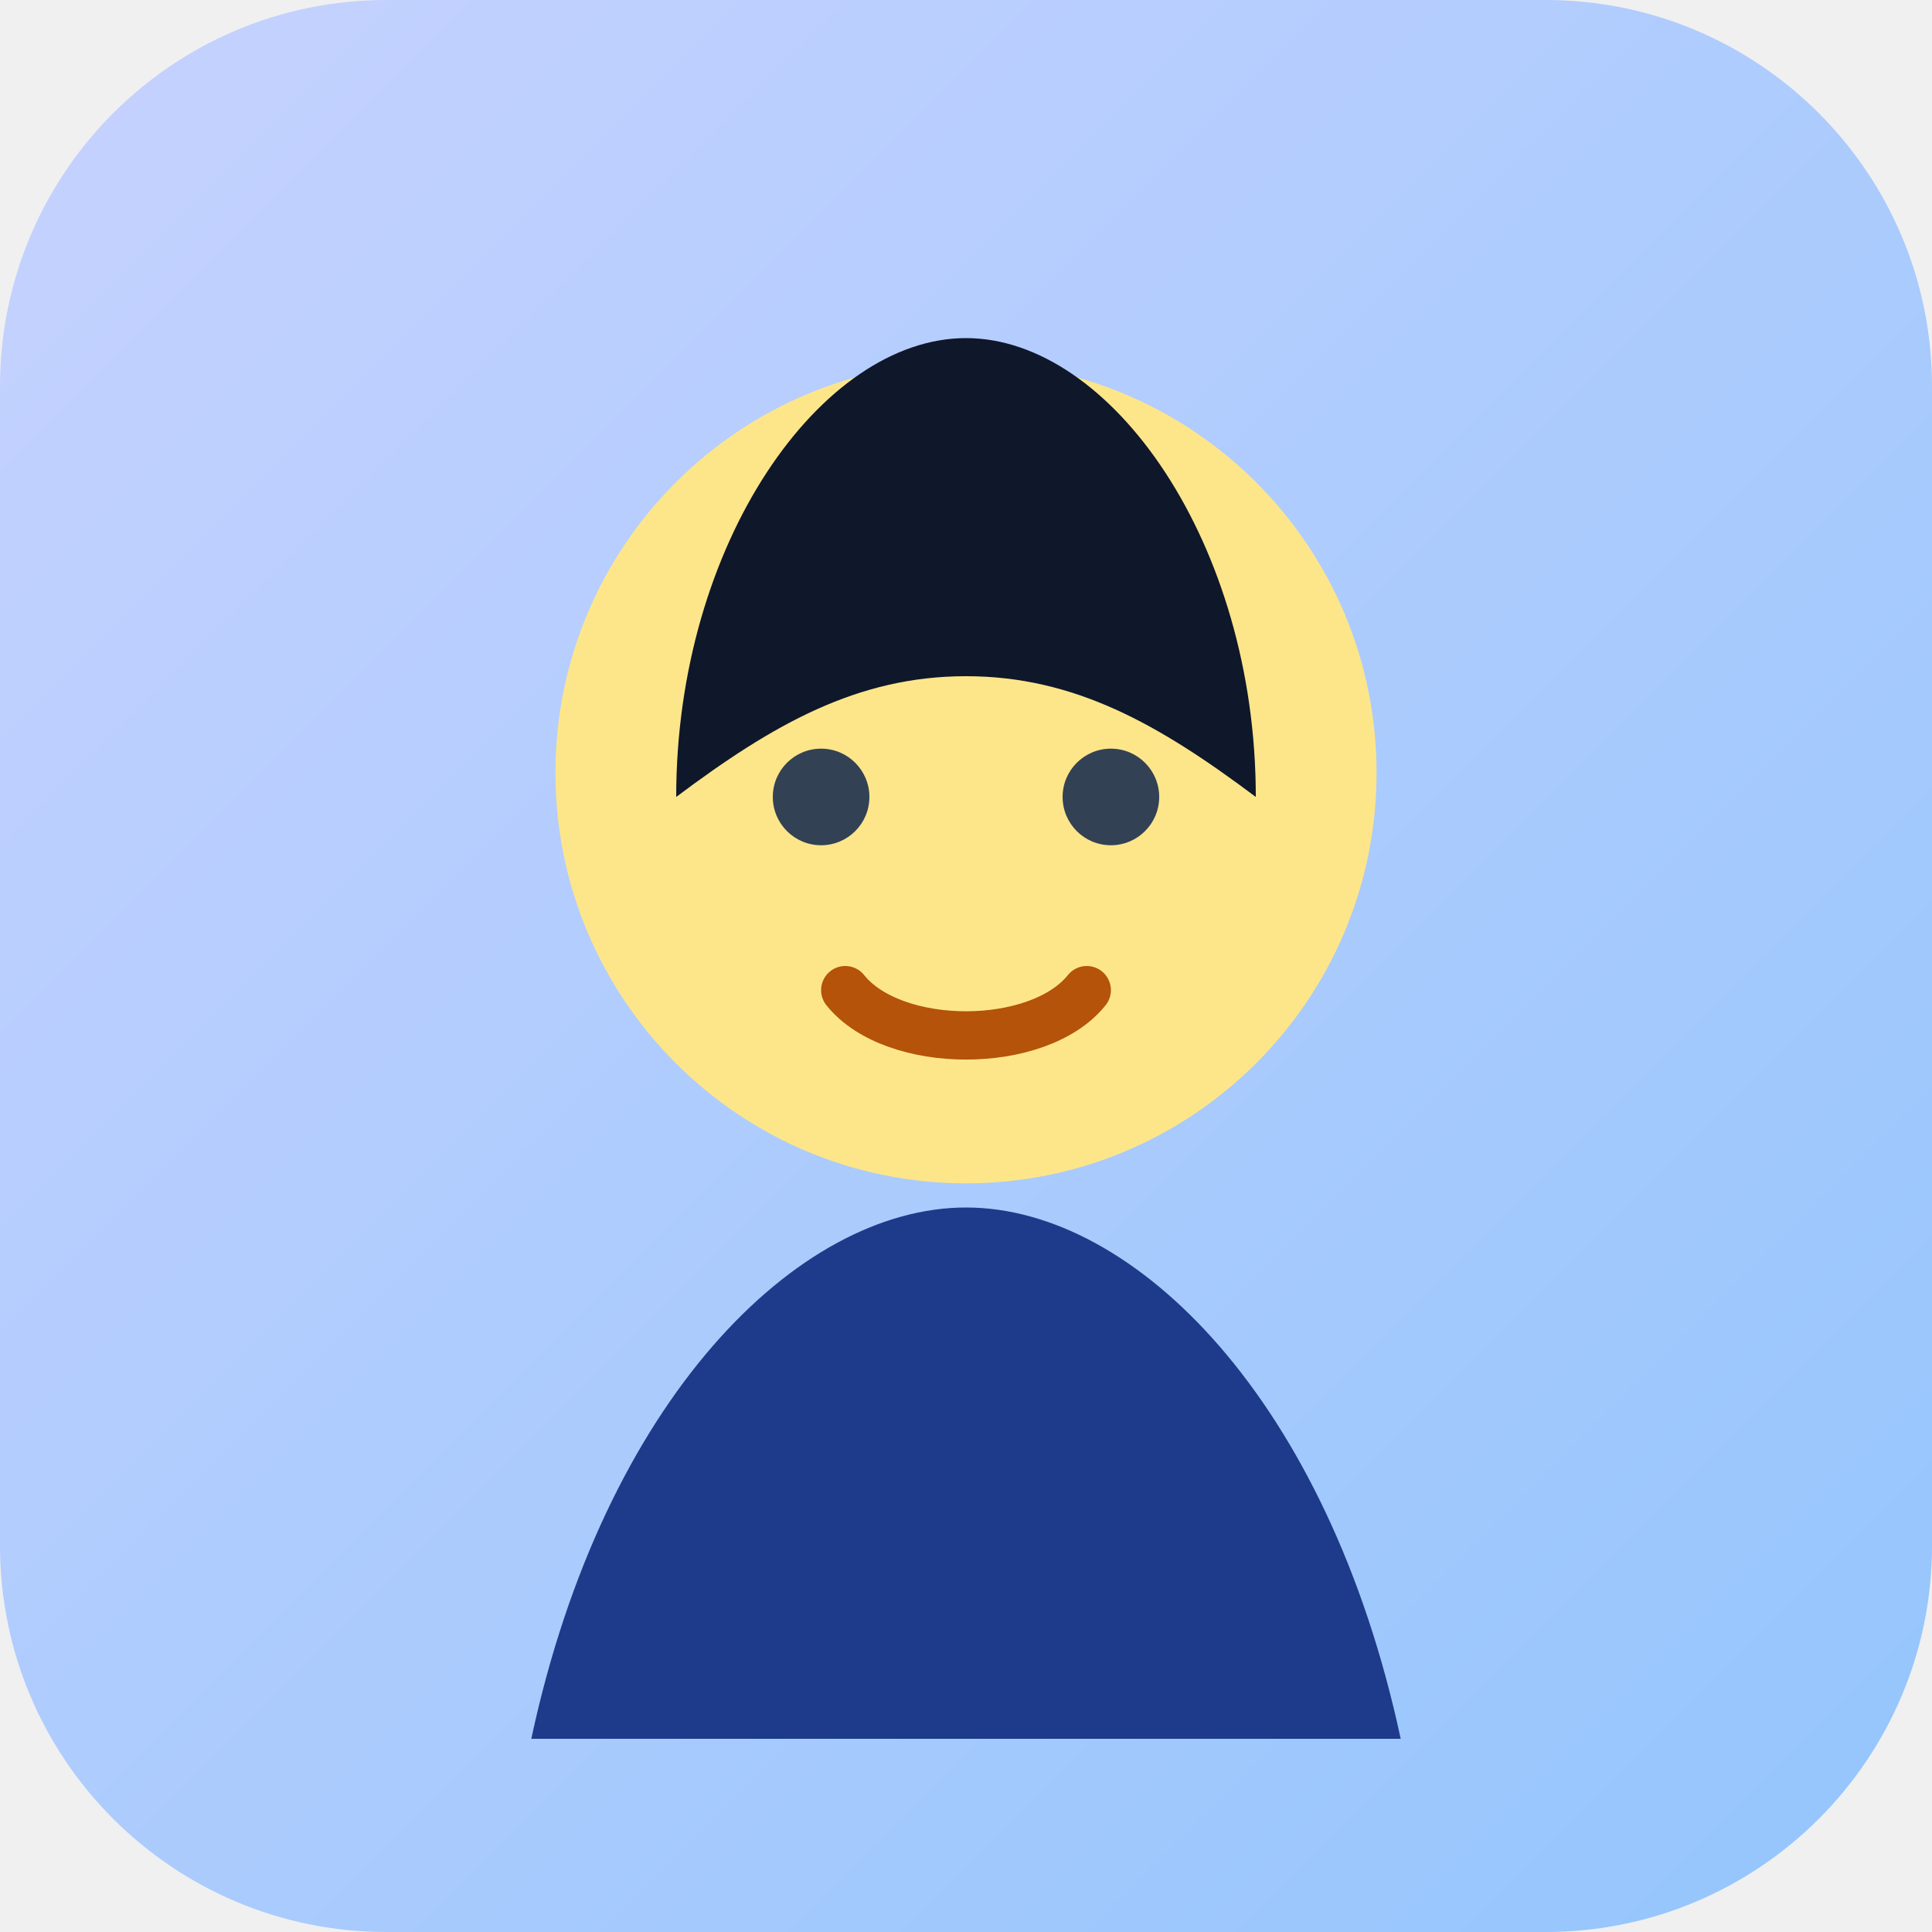
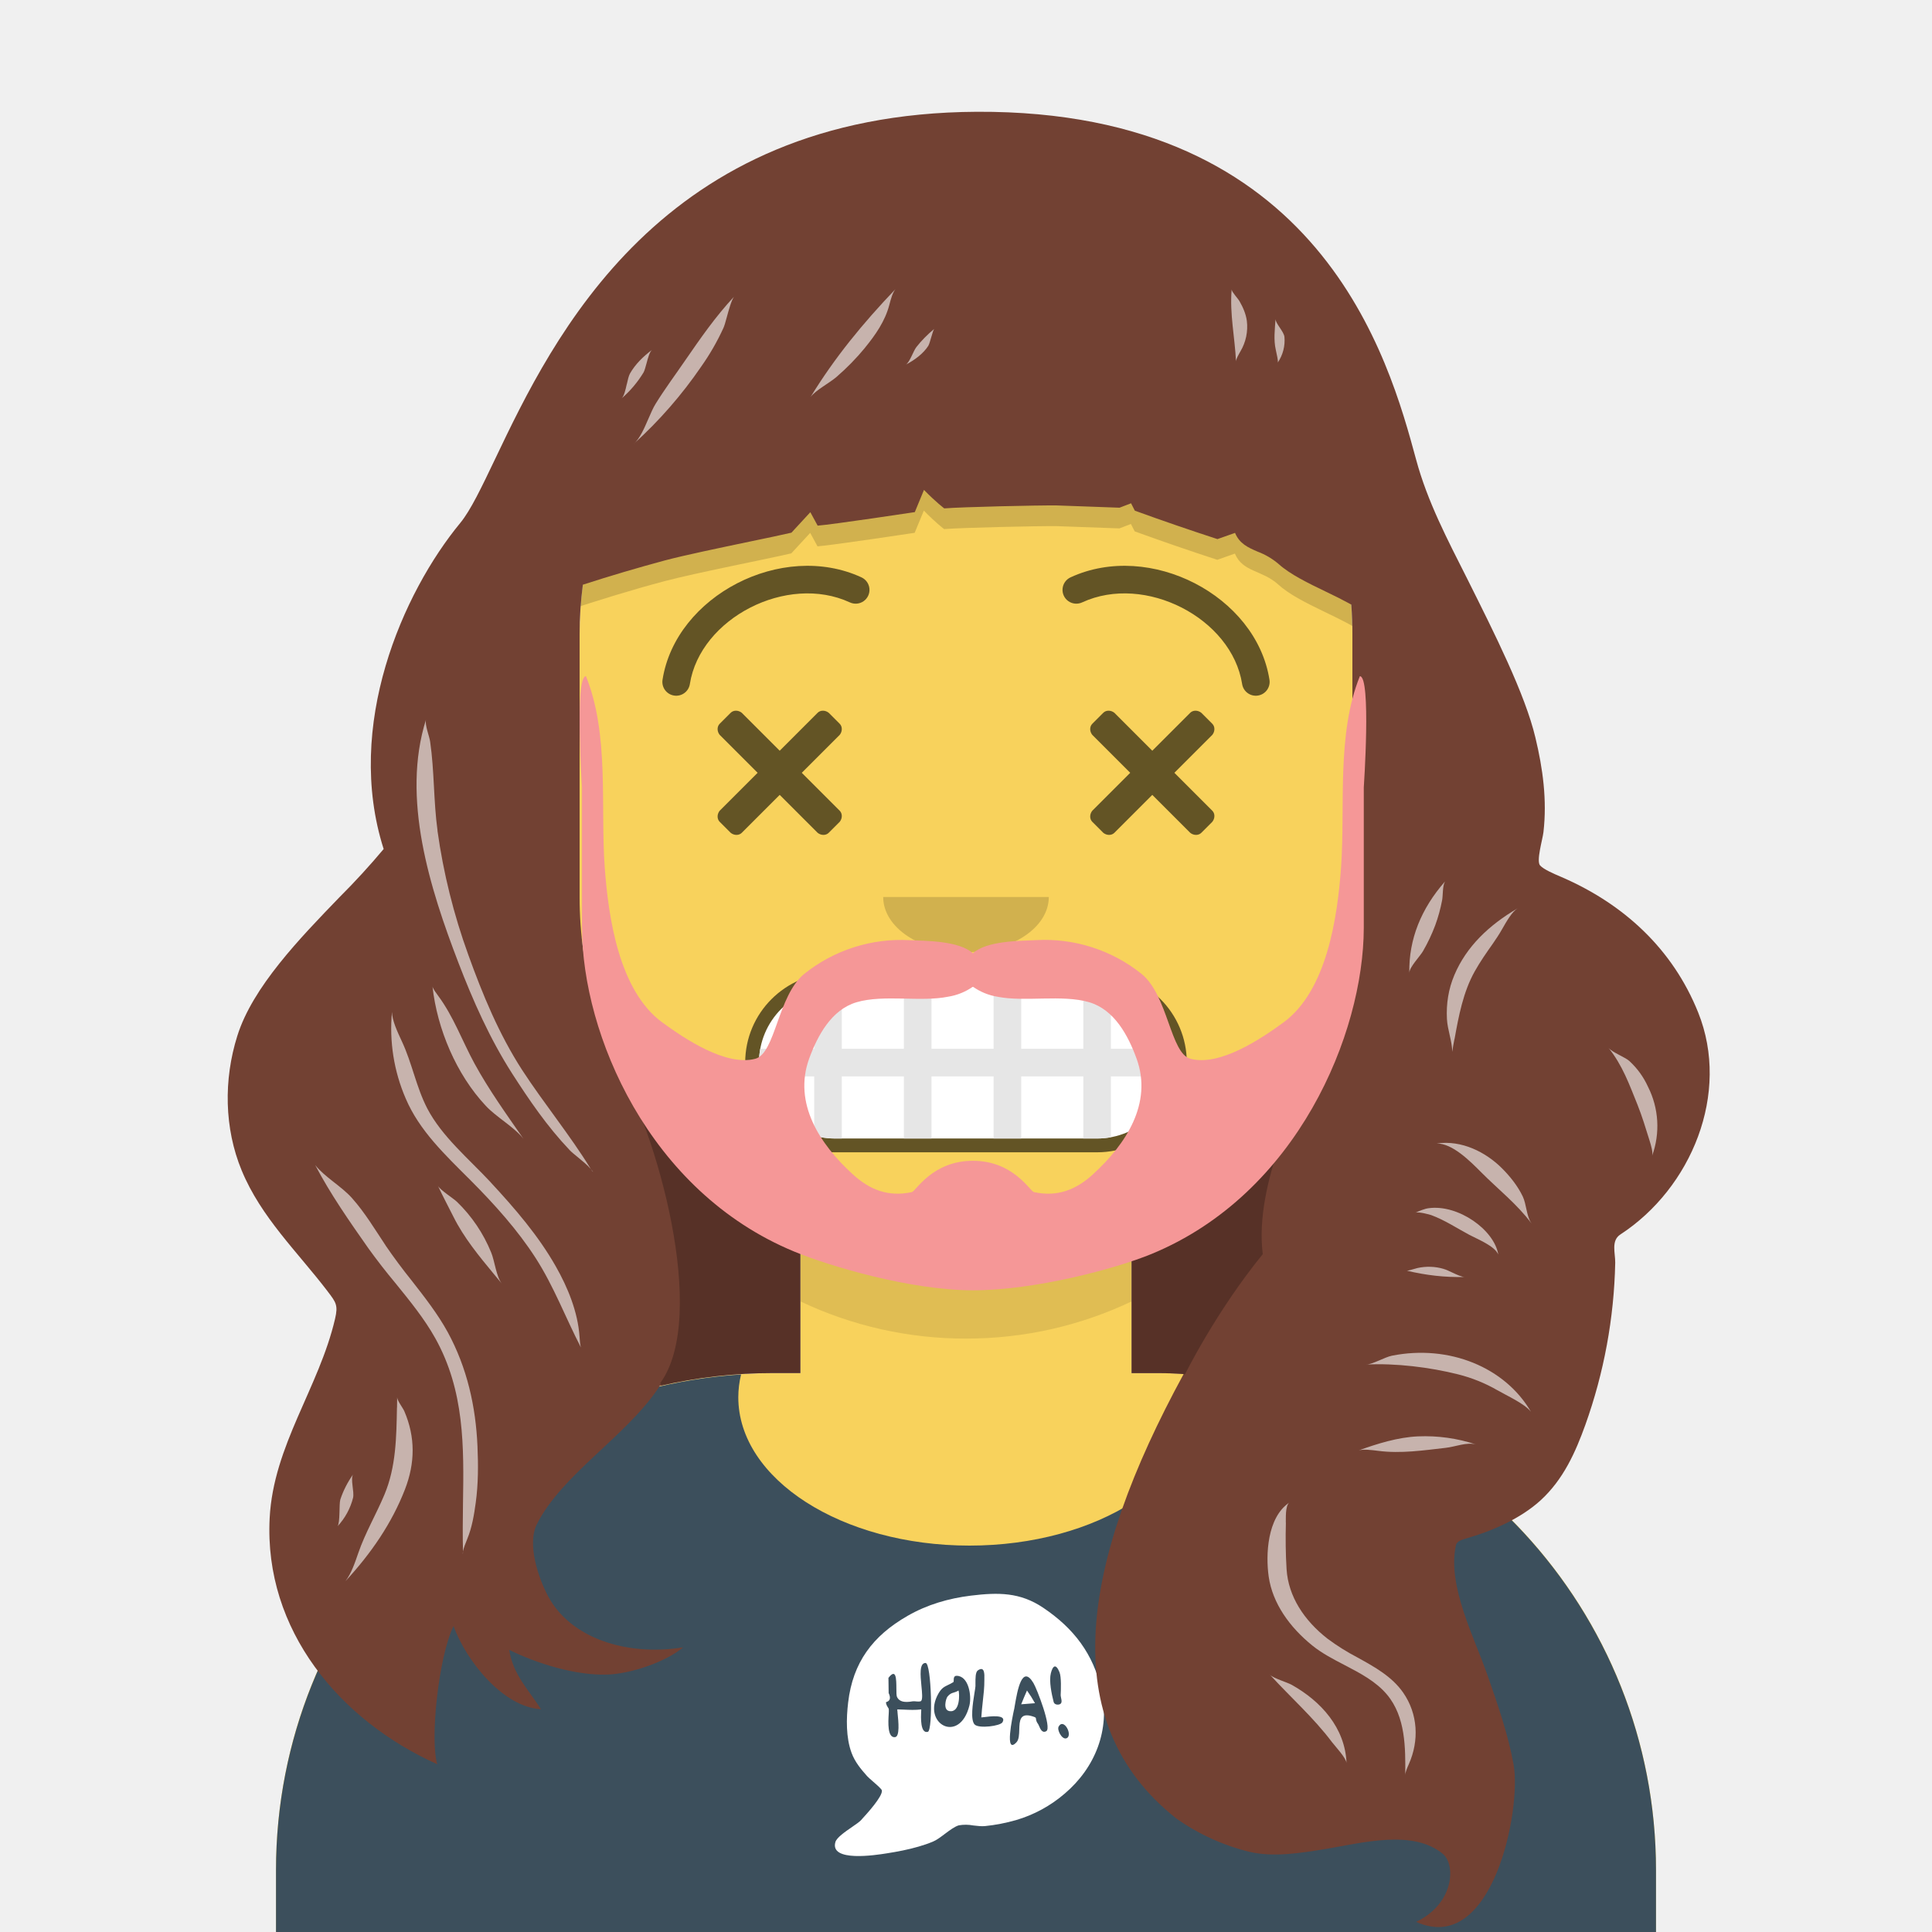
- <svg xmlns="http://www.w3.org/2000/svg" viewBox="0 0 160 160">
-   <defs>
-     <linearGradient id="felix-bg" x1="0" y1="0" x2="1" y2="1">
-       <stop offset="0%" stop-color="#c7d2fe" />
-       <stop offset="100%" stop-color="#93c5fd" />
-     </linearGradient>
-   </defs>
-   <rect width="160" height="160" rx="32" fill="url(#felix-bg)" />
-   <circle cx="80" cy="64" r="34" fill="#fde68a" />
-   <path d="M44 144c6-28 22-44 36-44s30 16 36 44" fill="#1e3a8a" />
-   <path d="M56 66c0-21 12-38 24-38s24 17 24 38c-8-6-15-10-24-10s-16 4-24 10Z" fill="#0f172a" />
-   <circle cx="68" cy="66" r="4" fill="#334155" />
-   <circle cx="92" cy="66" r="4" fill="#334155" />
-   <path d="M70 82c4 5 16 5 20 0" stroke="#b45309" stroke-width="4" stroke-linecap="round" fill="none" />
+ <svg xmlns="http://www.w3.org/2000/svg" viewBox="0 0 280 280" fill="none" shape-rendering="auto">
+   <mask id="viewboxMask">
+     <rect width="280" height="280" rx="0" ry="0" x="0" y="0" fill="#fff" />
+   </mask>
+   <g mask="url(#viewboxMask)">
+     <g transform="translate(8)">
+       <path d="M132 36a56 56 0 0 0-56 56v6.17A12 12 0 0 0 66 110v14a12 12 0 0 0 10.3 11.88 56.04 56.04 0 0 0 31.7 44.73v18.4h-4a72 72 0 0 0-72 72v9h200v-9a72 72 0 0 0-72-72h-4v-18.39a56.04 56.04 0 0 0 31.7-44.73A12 12 0 0 0 198 124v-14a12 12 0 0 0-10-11.83V92a56 56 0 0 0-56-56Z" fill="#f8d25c" />
+       <path d="M108 180.61v8a55.79 55.79 0 0 0 24 5.39c8.59 0 16.73-1.93 24-5.39v-8a55.79 55.79 0 0 1-24 5.39 55.79 55.79 0 0 1-24-5.39Z" fill="#000" fill-opacity=".1" />
+       <g transform="translate(0 170)">
+         <path d="M132.5 54C151 54 166 44.37 166 32.5c0-1.1-.13-2.18-.38-3.23A72 72 0 0 1 232 101.05V110H32v-8.95A72 72 0 0 1 99.4 29.2a14.1 14.1 0 0 0-.4 3.3C99 44.37 114 54 132.5 54Z" fill="#3c4f5c" />
+         <g transform="translate(77 58)">
+           <g fill="#fff">
+             <path d="M63.84 17c-.29.65-.56 1.3-.82 1.95L63 19l2-.16A18.7 18.7 0 0 0 63.84 17ZM53.22 17.3c.2-.06.42-.13.7-.3.15.42.26 3.29-1.35 2.98-.92-.18-.5-1.77-.25-2.1.34-.41.59-.49.9-.58Z" />
+             <path fill-rule="evenodd" clip-rule="evenodd" d="M74.64 16.95C73.46 11.68 70.6 7.97 66.18 5c-3.35-2.25-6.5-2.23-10.46-1.75-3.25.4-6.35 1.3-9.2 2.94-5.04 2.89-7.92 6.74-8.6 12.54-.28 2.33-.33 5.1.5 7.32.48 1.3 1.34 2.34 2.25 3.36.15.17.5.47.86.79.6.52 1.26 1.1 1.28 1.29.12.86-2.2 3.4-2.89 4.15-.05.06-.1.1-.12.14-.23.25-.73.6-1.3.99-1.02.7-2.25 1.55-2.43 2.2-.83 2.93 5.83 1.89 7.45 1.63 1.55-.24 3.11-.54 4.62-.98.7-.2 1.4-.44 2.07-.72.56-.23 1.17-.7 1.78-1.16.7-.52 1.38-1.03 1.97-1.2a5.9 5.9 0 0 1 2.1.02c.6.07 1.2.14 1.7.09 1.5-.15 3.03-.45 4.5-.87a19 19 0 0 0 7.05-3.84c4.42-3.76 6.6-9.24 5.33-15Zm-5.13 6.99c-.62.16-1.36-1.24-1.08-1.72.77-1.34 2.16 1.42 1.08 1.72Zm-2.22-9.38c-.27 1.1.12 2.95.4 4.05.07.36.42.47.73.43.55-.08.45-.56.36-.97-.03-.16-.06-.3-.06-.4.04-.75.11-2.64-.17-3.32-.51-1.26-.97-1.02-1.27.21Zm-.65 8.33c-.58.34-.86-.29-1.05-.74-.06-.13-.1-.24-.16-.32a1.39 1.39 0 0 1-.29-.72c-.01-.18-.02-.22-.58-.39-1.77-.52-1.8.7-1.84 1.94-.02.72-.04 1.45-.4 1.84-1.78 1.91-.58-3.68-.37-4.68l.03-.1.12-.7c.34-1.96 1.02-5.86 2.67-3.11.49.8 2.7 6.49 1.87 6.98Zm-10.37-.95c.6.6 3.7.22 4.02-.34.68-1.18-1.85-.85-2.78-.73l-.29.03c.04-.75.13-1.5.21-2.27.12-1.05.24-2.1.23-3.15v-.17c.02-.62.06-1.94-.96-1.21-.34.25-.33 1.19-.33 1.82v.46c-.02.23-.08.6-.15 1.02-.24 1.51-.61 3.87.04 4.54Zm-.77-2.78c-1.43 5.73-6.98 2.64-4.5-1.71.46-.8.83-.98 1.41-1.26.22-.1.46-.22.75-.4.05-.03.06-.14.06-.28 0-.27.02-.65.43-.64 1.76.03 2.18 2.93 1.85 4.28Zm-7 .83c-.04.87-.14 3.3.97 3 .76-.21.54-9.98-.33-9.98-.92 0-.75 1.78-.6 3.33.1 1 .19 1.91-.04 2.17-.1.12-.51.1-.84.06a2.1 2.1 0 0 0-.4 0c-1.15.2-1.9.08-2.25-.61-.1-.2-.1-.7-.1-1.29-.01-1.33-.02-2.96-1.15-1.5l.03 2.2c.34.72.21 1.16-.38 1.32-.02.3.16.58.28.77.07.1.12.19.12.24.02.14 0 .38-.01.66-.08 1.26-.2 3.54.92 3.4.71-.08.49-2.28.37-3.42l-.05-.6.91.03c.86.04 1.73.08 2.56-.03V20Z" />
+           </g>
+         </g>
+       </g>
+       <g transform="translate(78 134)">
+         <rect x="22" y="7" width="64" height="26" rx="13" fill="#000" fill-opacity=".6" />
+         <rect x="24" y="9" width="60" height="22" rx="11" fill="#fff" />
+         <path d="M24.18 18H32V9.41A11 11 0 0 1 35 9h1v9h9V9h4v9h9V9h4v9h9V9h2c.68 0 1.35.06 2 .18V18h8.82l.05.28v3.44l-.05.28H75v8.82c-.65.12-1.32.18-2 .18h-2v-9h-9v9h-4v-9h-9v9h-4v-9h-9v9h-1a11 11 0 0 1-3-.41V22h-7.82a11.06 11.06 0 0 1 0-4Z" fill="#E6E6E6" />
+       </g>
+       <g transform="translate(104 122)">
+         <path fill-rule="evenodd" clip-rule="evenodd" d="M16 8c0 4.42 5.37 8 12 8s12-3.58 12-8" fill="#000" fill-opacity=".16" />
+       </g>
+       <g transform="translate(76 90)">
+         <path d="M34.5 30.7 29 25.2l-5.5 5.5c-.4.4-1.1.4-1.6 0l-1.6-1.6c-.4-.4-.4-1.1 0-1.6l5.5-5.5-5.5-5.5c-.4-.5-.4-1.2 0-1.6l1.6-1.6c.4-.4 1.1-.4 1.6 0l5.5 5.5 5.5-5.5c.4-.4 1.1-.4 1.6 0l1.6 1.6c.4.4.4 1.1 0 1.6L32.2 22l5.5 5.5c.4.4.4 1.1 0 1.6l-1.6 1.6c-.4.4-1.1.4-1.6 0ZM88.5 30.7 83 25.2l-5.5 5.5c-.4.4-1.1.4-1.6 0l-1.6-1.6c-.4-.4-.4-1.1 0-1.6l5.5-5.5-5.5-5.5c-.4-.5-.4-1.2 0-1.6l1.6-1.6c.4-.4 1.1-.4 1.6 0l5.5 5.5 5.5-5.5c.4-.4 1.1-.4 1.6 0l1.6 1.6c.4.4.4 1.1 0 1.6L86.2 22l5.5 5.5c.4.4.4 1.1 0 1.6l-1.6 1.6c-.4.4-1.1.4-1.6 0Z" fill="#000" fill-opacity=".6" />
+       </g>
+       <g transform="translate(76 82)">
+         <path d="M15.98 17.13C17.48 7.6 30.06 1.1 39.16 5.3a2 2 0 1 0 1.68-3.63c-11.5-5.3-26.9 2.66-28.82 14.84a2 2 0 0 0 3.96.63ZM96.02 17.13C94.52 7.6 81.94 1.1 72.84 5.3a2 2 0 1 1-1.68-3.63c11.5-5.3 26.9 2.66 28.82 14.84a2 2 0 0 1-3.96.63Z" fill="#000" fill-opacity=".6" />
+       </g>
+       <g transform="translate(-1)">
+         <path d="M89.4 84.2c-4.88 1.3-9.65 2.78-14.4 4.34-11.13 3.64-6.68-6.1-3-14.04l111.79-9.52c6.02 7.33 24.82 41 7.12 27-3.1-2.45-9.57-4.45-12.66-7.27-2.34-2.12-5.16-1.78-6.28-4.48l-2.55.9a375.12 375.12 0 0 1-11.97-4.12l-.55-1.07-1.67.64-9.12-.33c-2.63-.03-13.73.22-16.28.43 0 0-1.23-.92-2.94-2.68l-1.33 3.22s-11.92 1.8-14.08 1.96l-1.06-1.95-2.74 2.97c-3.9.9-13.84 2.83-18.3 4.01Z" fill="#000" fill-opacity=".16" />
+         <path d="M48.6 123.04c-5.7-17.86 2.75-37.13 11.12-47.27 1.48-1.8 3.06-5.11 5.06-9.3 8.34-17.47 23.9-50.05 69.8-50.27 49.93-.24 59.75 36.02 63.66 50.43 1.64 6.08 4.55 11.59 7.38 17.21 4 8 8.4 16.74 9.9 23.05 1.09 4.54 1.7 9.05 1.17 13.7-.12 1.06-1.08 4.22-.48 4.85.54.57 1.88 1.15 3.1 1.67 9.01 3.9 16.1 10.4 19.8 19.62 4.71 11.72-.99 25.47-11.26 32.17-1.4.9-.74 2.7-.76 4.1a74.22 74.22 0 0 1-4.33 23.5c-1.42 3.94-3.17 7.92-6.53 10.98-2.85 2.58-6.94 4.42-10.86 5.52-1.35.38-1.33.78-1.41 1.17-1.15 5.76 2.7 13.12 4.6 18.56 1.5 4.29 3 8.59 3.8 13 1.18 6.42-3.02 27.82-14.12 22.8 5.52-2.64 5.76-8.26 3.88-9.84-4.34-3.62-11.76-1.59-16.9-.74-3.7.61-7.63 1.25-11.15.43a31.34 31.34 0 0 1-10.6-4.84c-17.65-13.97-13.84-37.04 1.07-64.4l-.55-.03c-1.1-.06-1.67-.1-3-.1h-4v-18.39A56 56 0 0 0 189 130V92c0-1.47-.05-2.94-.16-4.38a68.09 68.09 0 0 0-3.66-1.86c-2.58-1.24-5.24-2.53-6.91-4.05a10.2 10.2 0 0 0-3-1.76c-1.39-.6-2.62-1.14-3.28-2.72l-2.55.9a373.94 373.94 0 0 1-11.97-4.12l-.55-1.07-1.67.64-9.12-.33c-2.63-.03-13.73.22-16.28.43 0 0-1.23-.92-2.94-2.68l-1.33 3.22s-11.92 1.8-14.08 1.96l-1.06-1.95-2.74 2.97c-1.43.33-3.66.8-6.13 1.31-4.3.9-9.34 1.95-12.17 2.7a248.15 248.15 0 0 0-11.93 3.53c-.31 2.38-.47 4.8-.47 7.27v38a56 56 0 0 0 32 50.61V199h-4a72.2 72.2 0 0 0-16.4 1.87c-.1.17-.22.32-.32.5-4.78 6.95-13.87 12.39-17.46 19.5-1.47 2.9.19 7.82 1.66 10.55 3.2 5.9 11.15 8.66 19.52 7.33-2.53 2.12-7.55 3.82-10.95 3.94-4.63.17-10.29-1.62-14.26-3.58.6 3.6 2.68 5.62 4.62 8.6-5.52-.28-10.88-7.06-12.68-12.05-2.2 4.51-3.44 16.64-2.35 20.03-14.14-6.34-25.13-19.44-24.3-35.66.54-10.56 7.15-18.9 9.48-28.9.46-1.96.14-2.38-1.05-3.94l-.05-.07c-4.38-5.73-9.62-10.69-12.43-17.48-2.54-6.13-2.63-13.18-.64-19.5 2.21-7.08 9.06-14.16 14.84-20.14a105.5 105.5 0 0 0 6.37-6.95Z" fill="#724133" />
+         <path d="m164.5 199.2.26-.06s4.44-9.02 11.25-17.38c-1.33-10.43 5.86-23.71 5.86-23.71l-.35-.08A56.25 56.25 0 0 1 157 180.62V199h4c1.32 0 1.88.04 3 .1l.54.04-.04.07ZM82.27 153.74l-.14.06c6.02 9.99 13.63 36.95 6.55 46.66l.25.34A72.25 72.25 0 0 1 105 199h4v-18.39a56.23 56.23 0 0 1-26.73-26.87Z" fill="#000" fill-opacity=".24" />
+         <g fill="#fff" fill-opacity=".6">
+           <path d="M118.38 50.37c1.51-1.85 2.89-3.83 3.5-6.16.23-.87.47-1.77.89-2.3-4.76 4.99-8.8 9.91-12.3 15.63.77-1.02 2.73-2.02 3.76-2.91a34.94 34.94 0 0 0 4.15-4.25ZM171.5 41.98c-.3 3.5.47 6.94.63 10.4 0-.34.34-.92.65-1.47a6.98 6.98 0 0 0 .92-4.42c-.14-1-.55-1.95-1.07-2.85-.2-.36-1.12-1.33-1.12-1.66ZM56.4 120.38a88.61 88.61 0 0 0 4.47 18c2.06 5.72 4.42 11.46 7.8 16.69 3.17 4.87 6.93 9.42 9.96 14.36-.46-.55-1.22-1.17-1.9-1.73-.49-.4-.94-.76-1.2-1.05-3.23-3.4-5.82-7.2-8.29-11.04-3.25-5.07-5.69-10.58-7.8-16.08-4.14-10.78-8.3-23.85-4.7-35.24-.2.77.5 2.43.6 3.2.62 4.27.48 8.6 1.07 12.88ZM54.77 104.2a.76.76 0 0 0-.02.09l.02-.09ZM78.63 169.43c.5.58.35.56 0 0ZM68.86 165.04c-2.46-3.54-5.05-7.16-7.09-10.9-1.78-3.27-3.05-6.85-5.29-9.85-.32-.44-.72-.97-.8-1.32.68 6.15 3.45 12.74 7.73 17.3 1.56 1.67 4.09 3.04 5.45 4.77ZM64.08 171.32c3.55 3.82 6.94 7.76 9.45 12.18 1.75 3.07 3.22 6.64 3.46 10.21.04.53.08 1.2.2 1.57-2.22-4.29-3.91-8.83-6.55-12.94-2.6-4.05-5.95-7.78-9.44-11.28-3.7-3.7-7.41-7.18-9.4-11.85a25.53 25.53 0 0 1-1.99-12.55c.02 1.24.76 2.82 1.44 4.28 1.47 3.14 2.07 6.6 3.67 9.7 2.13 4.08 5.96 7.24 9.17 10.68ZM59.23 174.18c-.5-.49-2.41-1.69-2.75-2.3l-.03-.06.03.06c.7 1.5 1.48 2.95 2.22 4.43 1.53 3.08 3.71 5.71 5.93 8.4l1.08 1.3c-.8-1.02-1.02-3.29-1.53-4.5a21.43 21.43 0 0 0-4.95-7.33ZM48.9 180.53a83.67 83.67 0 0 0 3.73 5.02c1.9 2.43 3.8 4.86 5.25 7.5 2.83 5.2 4.07 10.81 4.32 16.55.12 2.7.12 5.46-.25 8.16-.24 1.77-.54 3.6-1.22 5.25-.25.6-.54 1.32-.63 1.84-.06-2.32-.03-4.64 0-6.95.13-8.2.25-16.3-4.02-23.96-1.58-2.83-3.68-5.4-5.78-7.99a90.37 90.37 0 0 1-3.9-5.02c-2.78-3.96-5.5-7.85-7.72-12.08 1.36 1.72 3.8 3.07 5.32 4.77 1.9 2.13 3.35 4.58 4.9 6.9Z" />
+           <path d="M60.1 224.85c-.08.53.01.4 0 0ZM50.54 204l.02-1.5c0 .5.82 1.51 1.04 2.03 1.61 3.75 1.57 7.5.09 11.32-1.9 4.9-4.88 9.25-8.62 13.3.83-1.09 1.35-2.6 1.85-4.06 1.01-2.94 2.6-5.62 3.8-8.49 1.68-4.01 1.73-8.32 1.81-12.6ZM41.92 221.2a9.46 9.46 0 0 0 2.25-4.13c.2-.9-.41-2.68 0-3.38a13.66 13.66 0 0 0-1.85 3.64c-.2.69 0 3.32-.4 3.87ZM84.86 64.32a63.3 63.3 0 0 0 9.77-11.2 34.6 34.6 0 0 0 3.22-5.6c.13-.28.3-.87.48-1.54.3-1.09.65-2.4 1.04-2.97-2.7 2.9-4.84 6-7.03 9.17-1.45 2.12-2.99 4.18-4.34 6.37-.36.58-.68 1.35-1.03 2.14-.59 1.37-1.22 2.83-2.1 3.63ZM83.84 55.69c.14-.62.27-1.22.47-1.57.75-1.32 1.9-2.45 3.18-3.41-.35.3-.58 1.16-.79 1.95-.15.54-.28 1.05-.44 1.33a15.8 15.8 0 0 1-3.17 3.75c.36-.35.56-1.22.74-2.04ZM83.07 57.75l.03-.02-.03.02ZM203.8 150.6c.6-3.33 1.25-6.84 2.94-9.84.76-1.36 1.68-2.68 2.6-3.98.48-.7.94-1.38 1.35-2.11.66-1.16 1.46-2.56 2.26-3.03-4.16 2.43-7.42 5.54-9.16 9.64-.88 2.07-1.2 4.2-1.09 6.39.08 1.57.76 3.24.77 4.77.08-.62.2-1.23.32-1.85ZM202 130.48a22.88 22.88 0 0 1-1 3.63 25.14 25.14 0 0 1-1.77 3.74c-.43.75-1.98 2.32-1.98 3.15-.09-4.9 1.73-9.33 5.17-13.25-.38.65-.28 2.03-.42 2.74ZM201.2 165.72c2.28-.03 4.82 2.52 6.51 4.22 2.42 2.43 5.14 4.56 7.2 7.31l.06.07-.05-.07c-.68-.96-.7-2.74-1.23-3.85-.72-1.5-1.82-2.9-3.06-4.13-2.32-2.29-5.77-4.07-9.42-3.55ZM200.42 176.1c-.18-.06-1.78-.52-2.28-.35.59-.26 1.3-.57 1.93-.65 4.28-.57 9.5 3.14 10.07 6.72-.48-1.23-3.03-2.24-4.18-2.85-1.82-.97-3.56-2.14-5.54-2.87ZM198.14 175.75l-.06.03.03-.02h.03ZM202.23 183.9a7.6 7.6 0 0 0-3.79-.13c-.47.13-1.44.42-1.56.39 2.82.66 5.47.98 8.4.91-.44 0-1.16-.34-1.84-.66-.47-.22-.9-.43-1.21-.5ZM191.01 197.76c-.13 0-.13.01 0 0ZM191.01 197.76c4.26-.22 9.25.4 13.3 1.42a22.3 22.3 0 0 1 5.7 2.3c1.4.81 3.93 1.93 4.87 3.13-3.74-6.44-11.85-9.79-20.16-8.13-1.06.22-2.67 1.2-3.7 1.29ZM192.76 210.27c3.23.42 6.55-.07 9.77-.44 1.38-.15 3.03-.86 4.38-.49a23.55 23.55 0 0 0-8.4-1.17c-2.93.13-5.9 1.06-8.59 2.03.68-.2 1.81-.06 2.84.07ZM179.36 220.67c-.06 2.23-.04 4.52.1 6.74.25 3.97 2.55 7.44 5.93 10.08a32.36 32.36 0 0 0 4.34 2.72c2.51 1.39 5 2.76 6.63 5.1 2.15 3.1 2.33 6.96.82 10.36-.25.56-.51 1.16-.52 1.58v-.05c.03-3.87.07-8.36-2.64-11.6-1.59-1.9-3.87-3.1-6.16-4.29-1.63-.85-3.28-1.7-4.67-2.83-3.27-2.64-5.76-6.1-6.32-9.98-.45-3.13-.23-8.58 2.98-10.73-.6.45-.48 2.35-.5 2.9ZM179.9 217.74a.43.43 0 0 0-.04.03l.05-.03ZM177 242.67l.08.08a.69.69 0 0 1-.07-.08ZM188.15 255.52c-.2-5.11-3.7-8.96-7.94-11.34-.6-.34-2.6-.93-3.13-1.43 2.96 3.24 6.32 6.21 8.96 9.73.46.6 2.06 2.3 2.11 3.04ZM188.15 255.55v-.03.03ZM229.17 153.8a11.45 11.45 0 0 1 2.67 3.7 12.62 12.62 0 0 1 .6 10c.14-.52-.15-1.47-.38-2.22-.55-1.76-1.07-3.5-1.76-5.22-1.18-2.91-2.14-5.64-4.18-8.2.54.67 2.32 1.3 3.05 1.93ZM179.15 48.8a5.72 5.72 0 0 1-.97 3.75c.09-.2-.12-1.1-.28-1.84-.34-1.47-.14-2.96-.04-4.47 0 .64 1.18 1.77 1.29 2.57ZM127.57 50.07c-.73 1.16-2 2.11-3.3 2.78.58-.33 1.1-2 1.54-2.55.73-.94 1.63-1.84 2.58-2.63-.21.22-.61 2.05-.83 2.4Z" />
+         </g>
+       </g>
+       <g transform="translate(49 72)">
+         <path fill-rule="evenodd" clip-rule="evenodd" d="M101.43 98.17c-2.52 2.3-5.2 3.32-8.58 2.6-.58-.12-2.95-4.54-8.85-4.54-5.9 0-8.27 4.42-8.85 4.54-3.39.72-6.07-.3-8.58-2.6-4.72-4.31-8.65-10.26-6.3-16.75 1.24-3.38 3.24-7.1 6.88-8.17 3.89-1.15 9.35 0 13.26-.8A8.6 8.6 0 0 0 84 71a8.6 8.6 0 0 0 3.58 1.46c3.92.78 9.38-.36 13.27.79 3.64 1.07 5.64 4.79 6.87 8.17 2.36 6.49-1.57 12.44-6.3 16.75ZM140.08 26c-3.4 8.4-2.1 18.86-2.72 27.68-.52 7.16-2.02 17.9-8.39 22.53-3.25 2.37-9.18 6.35-13.43 5.24-2.93-.76-3.24-9.16-7.09-12.3a22.42 22.42 0 0 0-15.3-4.9c-2.37.11-7.17.09-9.15 1.91-1.98-1.82-6.78-1.8-9.15-1.9a22.42 22.42 0 0 0-15.3 4.89c-3.85 3.14-4.16 11.54-7.1 12.3-4.24 1.1-10.17-2.87-13.42-5.24-6.37-4.62-7.87-15.37-8.39-22.53-.63-8.82.69-19.28-2.72-27.68-1.66 0-.57 16.13-.57 16.13v20.36c.04 15.28 9.59 38.16 30.76 46.9C63.29 111.53 75 115 84 115c8.98.01 20.71-3.13 25.9-5.27 21.16-8.73 30.71-31.95 30.75-47.23V42.13s1.1-16.13-.57-16.13Z" fill="#f59797" />
+       </g>
+       <g transform="translate(62 42)" />
+     </g>
+   </g>
</svg>
